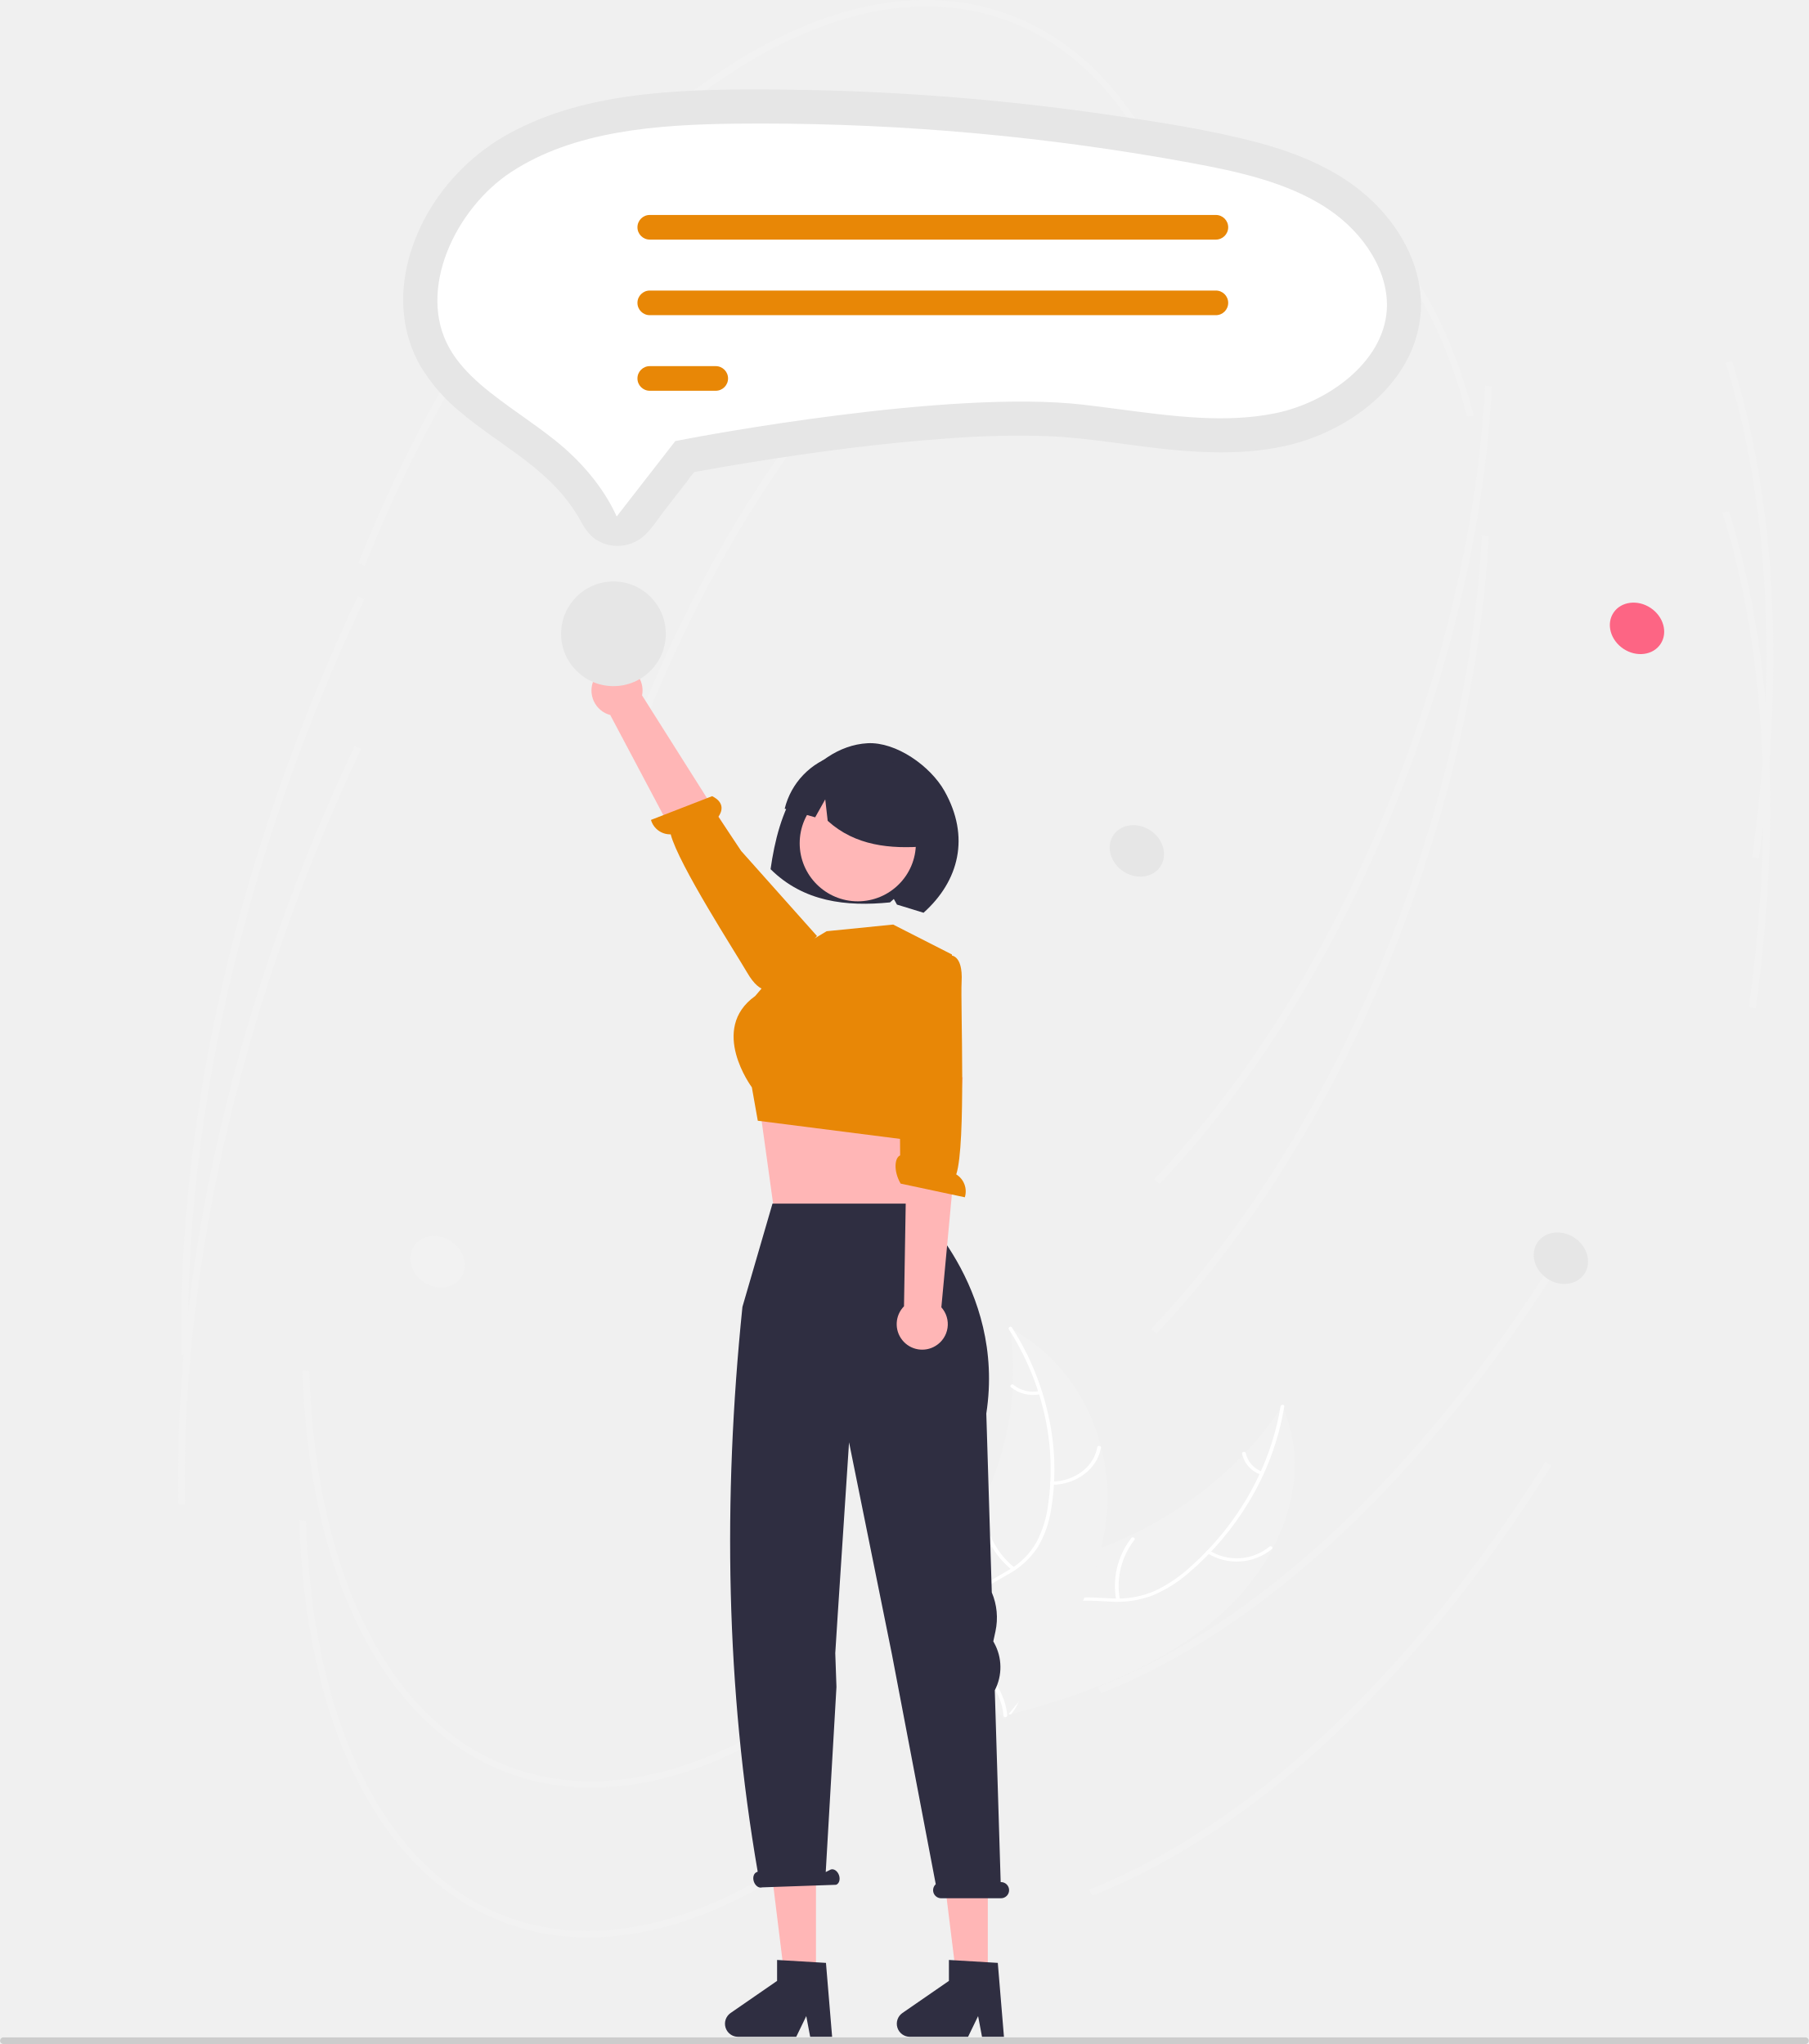
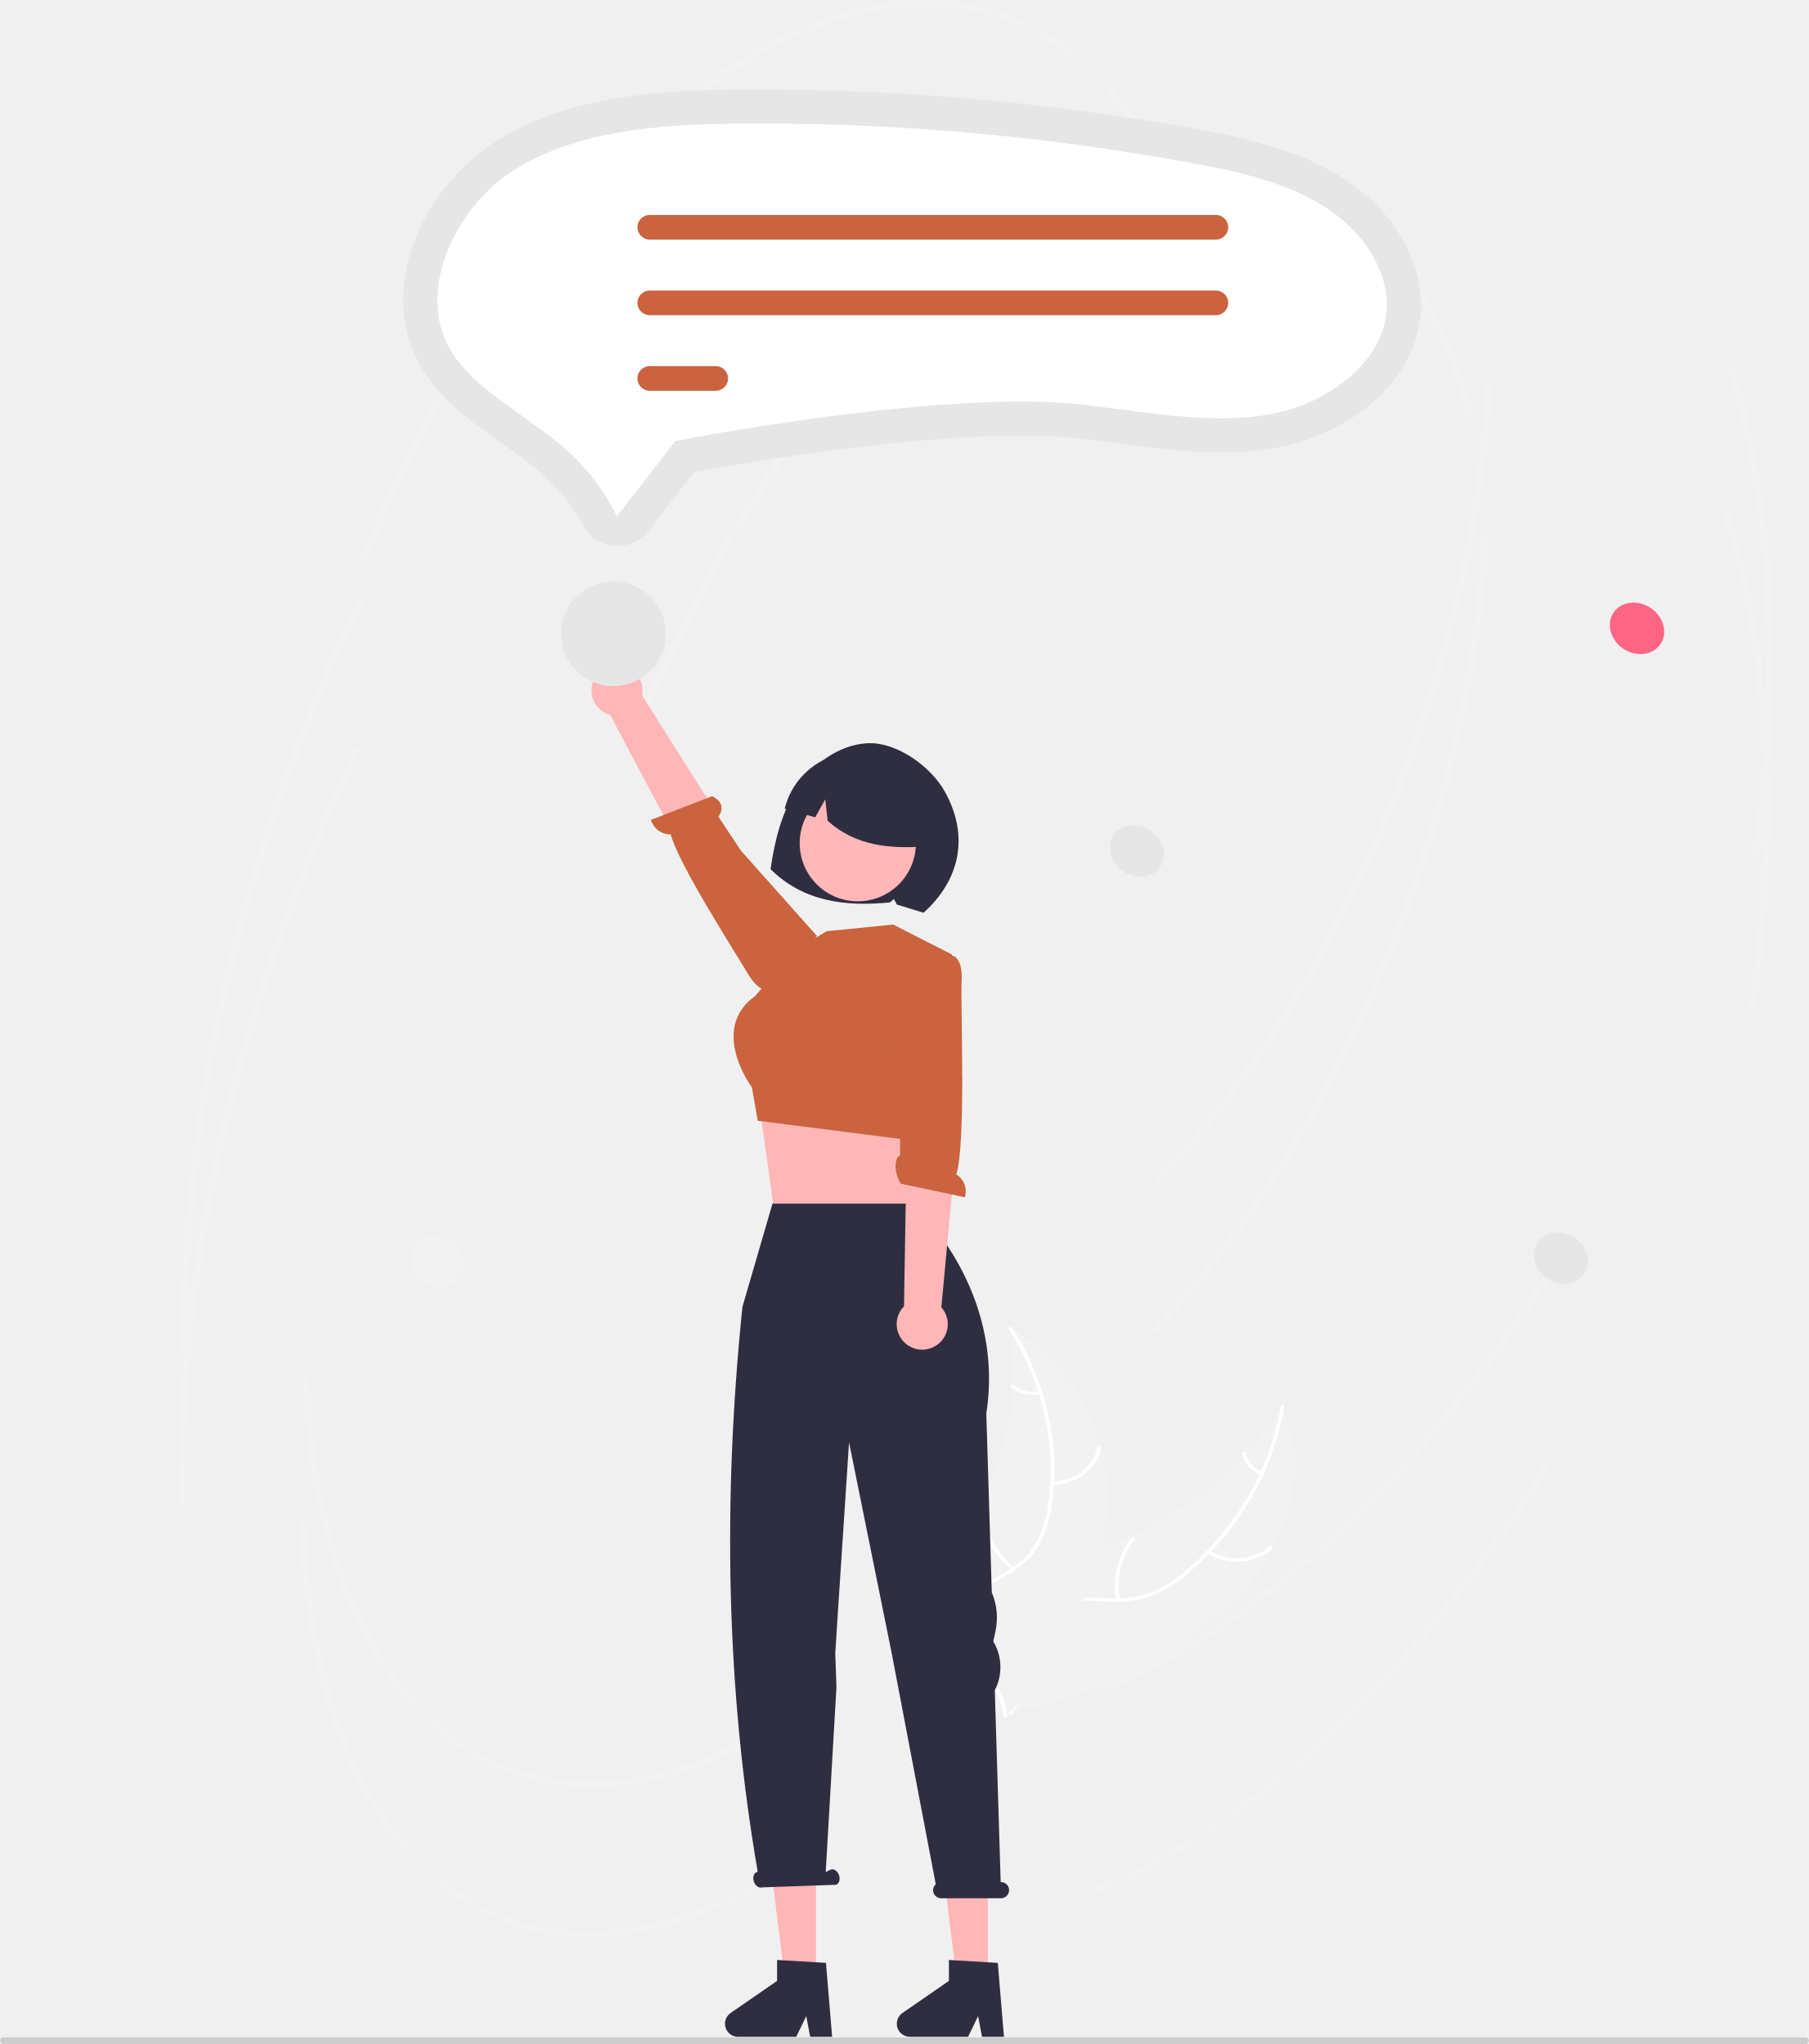
<svg xmlns="http://www.w3.org/2000/svg" data-name="Layer 1" width="652.675" height="737.697" viewBox="0 0 652.675 737.697">
  <path d="M716.054,662.011c20.719-19.504,31.402-48.723,20.271-73.439-16.204,24.871-42.88,44.458-73.808,54.195-12.046,3.792-25.899,6.921-32.451,16.486-4.077,5.952-4.374,13.406-2.537,20.146,1.837,6.74,5.619,12.939,9.364,19.054l.021,1.729C666.234,692.723,695.336,681.516,716.054,662.011Z" transform="translate(-273.6623 -81.15133)" fill="#f2f2f2" />
  <path d="M735.702,588.703c-3.493,21.524-14.924,42.218-32.402,57.818a51.441,51.441,0,0,1-12.769,8.707,33.523,33.523,0,0,1-15.297,2.826c-4.945-.157-9.983-.816-14.886.074a18.158,18.158,0,0,0-11.917,7.741c-3.251,4.781-4.33,10.292-5.17,15.713-.933,6.019-1.792,12.283-5.755,17.461-.48.627.668,1.238,1.148.612,6.895-9.008,4.588-20.521,9.24-30.235,2.171-4.533,5.927-8.525,11.543-9.894,4.911-1.197,10.106-.522,15.112-.325a35.978,35.978,0,0,0,15.075-2.28,48.262,48.262,0,0,0,13.107-8.249,103.579,103.579,0,0,0,21.586-25.549A96.834,96.834,0,0,0,737.049,588.728c.121-.744-1.226-.763-1.346-.025Z" transform="translate(-273.6623 -81.15133)" fill="#fff" />
  <path d="M709.289,641.711a20.135,20.135,0,0,0,23.31-1.489c.615-.53-.304-1.385-.92-.855a18.641,18.641,0,0,1-21.687,1.346c-.697-.447-1.397.553-.704.997Z" transform="translate(-273.6623 -81.15133)" fill="#fff" />
  <path d="M677.73,658.422a27.075,27.075,0,0,1,5.272-21.545c.478-.629-.671-1.24-1.148-.612a28.152,28.152,0,0,0-5.434,22.429c.144.744,1.452.467,1.309-.273Z" transform="translate(-273.6623 -81.15133)" fill="#fff" />
  <path d="M729.007,612.26a9.154,9.154,0,0,1-5.875-6.7c-.133-.745-1.441-.467-1.309.273a10.249,10.249,0,0,0,6.481,7.424.761.761,0,0,0,.926-.193.545.545,0,0,0-.222-.804Z" transform="translate(-273.6623 -81.15133)" fill="#fff" />
  <path d="M638.076,560.469c.068.467.135.934.195,1.408a101.684,101.684,0,0,1,.849,18.948c-.015.489-.038.985-.069,1.473a110.234,110.234,0,0,1-12.318,44.092,115.865,115.865,0,0,1-10.038,15.956c-5.258,7.029-11.603,14.287-13.816,22.182a18.145,18.145,0,0,0-.547,2.496l32.155,33.046c.116.043.225.093.341.137l1.214,1.37c.217-.251.437-.515.654-.765.127-.145.246-.297.373-.442.082-.099.164-.198.245-.283.028-.033.055-.066.074-.093.081-.085.145-.172.217-.251q1.846-2.209,3.663-4.448c.009-.006.009-.006.01-.02,9.195-11.394,17.376-23.555,23.172-36.408.174-.387.358-.78.517-1.181a103.131,103.131,0,0,0,6.055-17.878,88.69,88.69,0,0,0,1.765-10.099,73.201,73.201,0,0,0-1.778-26.203c-4.329-17.142-14.921-32.891-31.647-42.326C638.934,560.938,638.513,560.704,638.076,560.469Z" transform="translate(-273.6623 -81.15133)" fill="#f2f2f2" />
  <path d="M637.666,560.898c12.128,19.013,17.342,41.515,14.199,63.113a40.428,40.428,0,0,1-4.161,13.631,27.288,27.288,0,0,1-10.255,10.258c-4.058,2.461-8.536,4.57-11.835,7.845a14.415,14.415,0,0,0-4.151,12.414c.718,5.518,3.675,10.482,6.761,15.25,3.426,5.294,7.082,10.745,7.506,16.952.051.752,1.392.639,1.34-.112-.738-10.799-10.558-18.784-13.576-28.974-1.408-4.755-1.176-9.907,2.359-13.937,3.091-3.524,7.708-5.703,11.841-8.164a29.571,29.571,0,0,0,10.457-9.705,37.744,37.744,0,0,0,4.749-13.442,88.277,88.277,0,0,0-.471-31.69,97.483,97.483,0,0,0-13.671-34.123c-.419-.657-1.508.032-1.092.684Z" transform="translate(-273.6623 -81.15133)" fill="#fff" />
  <path d="M653.313,617.038c8.807-.08,16.321-5.82,17.58-13.381.124-.745-1.202-.947-1.327-.201-1.179,7.083-8.15,12.343-16.383,12.418-.866.008-.732,1.172.129,1.164Z" transform="translate(-273.6623 -81.15133)" fill="#fff" />
  <path d="M639.695,646.887a28.747,28.747,0,0,1-10.722-19.96c-.054-.752-1.395-.639-1.34.112A29.922,29.922,0,0,0,638.839,647.79c.63.519,1.483-.387.856-.903Z" transform="translate(-273.6623 -81.15133)" fill="#fff" />
  <path d="M648.645,583.209a11.295,11.295,0,0,1-9.334-2.276c-.622-.525-1.475.381-.856.903a12.656,12.656,0,0,0,10.32,2.538c.358-.07.639-.295.606-.638a.658.658,0,0,0-.735-.526Z" transform="translate(-273.6623 -81.15133)" fill="#fff" />
  <path d="M563.568,699.199c-40.021,27.363-79.812,34.308-112.042,19.555-41.361-18.932-66.416-71.057-68.74-143.009l2.45.23c2.291,70.95,26.754,122.238,67.114,140.712,31.367,14.357,70.298,7.457,109.623-19.43Z" transform="translate(-273.6623 -81.15133)" fill="#f2f2f2" />
  <path d="M810.887,235.88c-3.941,43.423-15.169,89.211-32.778,133.39-21.775,54.633-51.526,102.754-86.037,139.159l-1.915-1.67c34.344-36.231,63.959-84.139,85.643-138.546,19.597-49.167,31.254-100.332,33.724-147.942l2.447.41Q811.583,228.224,810.887,235.88Z" transform="translate(-273.6623 -81.15133)" fill="#f2f2f2" />
  <path d="M704.571,174.166l-2.379.261c-10.607-41.684-31.168-70.563-59.462-83.514-35.968-16.463-80.443-5.408-125.234,31.13-45.018,36.724-84.872,94.733-112.217,163.343l-2.308-1.056C430.436,215.42,470.493,157.131,515.764,120.203c45.498-37.115,90.881-48.252,127.79-31.357C672.658,102.167,693.757,131.671,704.571,174.166Z" transform="translate(-273.6623 -81.15133)" fill="#f2f2f2" />
  <path d="M836.584,537.075C788.111,614.191,729.304,669.29,670.994,692.223l-1.18-2.163C727.721,667.286,786.184,612.469,834.435,535.705Z" transform="translate(-273.6623 -81.15133)" fill="#f2f2f2" />
  <path d="M911.37,364.301q-1.198,13.201-3.072,26.725l-2.431-.589c9.329-67.283,6.02-128.974-9.573-178.416l2.343-.392C912.237,254.759,916.561,307.108,911.37,364.301Z" transform="translate(-273.6623 -81.15133)" fill="#f2f2f2" />
  <path d="M405.096,297.455c-6.222,13.107-12.139,26.685-17.589,40.358-31.361,78.682-47.253,159.038-45.954,232.383l-2.451-.262c-1.3-73.619,14.638-154.251,46.097-233.178,5.465-13.711,11.4-27.328,17.64-40.472Z" transform="translate(-273.6623 -81.15133)" fill="#f2f2f2" />
  <path d="M562.391,753.263c-40.021,27.363-79.812,34.308-112.042,19.555-41.361-18.932-66.416-71.057-68.74-143.009l2.45.23c2.291,70.95,26.754,122.238,67.114,140.712,31.367,14.357,70.298,7.457,109.623-19.43Z" transform="translate(-273.6623 -81.15133)" fill="#f2f2f2" />
  <path d="M809.711,289.944c-3.941,43.423-15.169,89.211-32.778,133.39-21.775,54.633-51.526,102.754-86.037,139.159l-1.915-1.67c34.344-36.231,63.959-84.139,85.643-138.546,19.597-49.167,31.254-100.332,33.724-147.942l2.447.41Q810.407,282.287,809.711,289.944Z" transform="translate(-273.6623 -81.15133)" fill="#f2f2f2" />
  <path d="M805.394,231.23l-2.379.261c-10.607-41.684-31.168-70.563-59.462-83.514-35.968-16.463-80.443-5.408-125.234,31.13-45.018,36.724-84.872,94.733-112.217,163.343l-2.308-1.056c27.466-68.909,67.523-127.198,112.794-164.127,45.498-37.115,90.881-48.252,127.79-31.357C773.482,159.231,794.581,188.735,805.394,231.23Z" transform="translate(-273.6623 -81.15133)" fill="#f2f2f2" />
  <path d="M833.407,610.138c-48.472,77.116-107.28,132.216-165.59,155.148l-1.18-2.163C724.544,740.35,783.007,685.532,831.258,608.769Z" transform="translate(-273.6623 -81.15133)" fill="#f2f2f2" />
  <path d="M910.193,418.365q-1.198,13.201-3.072,26.725l-2.431-.589c9.329-67.283,6.02-128.974-9.573-178.416l2.343-.392C911.061,308.822,915.384,361.172,910.193,418.365Z" transform="translate(-273.6623 -81.15133)" fill="#f2f2f2" />
  <path d="M403.92,351.519c-6.222,13.107-12.139,26.685-17.589,40.358-31.361,78.682-47.253,159.038-45.954,232.383l-2.451-.262c-1.3-73.619,14.638-154.251,46.097-233.178,5.465-13.711,11.4-27.328,17.64-40.472Z" transform="translate(-273.6623 -81.15133)" fill="#f2f2f2" />
  <ellipse cx="864.324" cy="307.932" rx="8.857" ry="10.195" transform="translate(-144.4767 775.8252) rotate(-56.36398)" fill="#fd6584" />
  <path d="M561.388,365.494c5.673-8.694,14.937-15.526,25.253-16.103,10.317-.577,22.714,8.208,27.806,17.248,9.314,16.535,5.272,32.435-7.556,43.935-1.742-.591-7.824-2.376-9.595-2.946l-1.123-2.028-1.385,1.233c-15.853,1.582-31.167-.18-43.098-11.992C553.173,384.561,555.715,374.188,561.388,365.494Z" transform="translate(-273.6623 -81.15133)" fill="#2f2e41" />
  <polygon points="330.231 400.404 328.357 417.785 329.46 440.578 278.975 434.58 274.231 400.404 280.275 400.463 330.231 400.404" fill="#ffb6b6" />
  <circle cx="309.503" cy="304.328" r="20.964" fill="#ffb7b7" />
-   <path d="M559.936,424.43l11.996-7.198,23.993-2.399,21.206,10.799-.213,32.988-13.453,34.214L547.083,485.636l-2.142-12.068s-15.595-20.946,1.2-32.942Z" transform="translate(-273.6623 -81.15133)" fill="#e88706" />
+   <path d="M559.936,424.43l11.996-7.198,23.993-2.399,21.206,10.799-.213,32.988-13.453,34.214L547.083,485.636l-2.142-12.068s-15.595-20.946,1.2-32.942Z" transform="translate(-273.6623 -81.15133)" fill="#ca633e" />
  <path d="M575.327,353.642a26.331,26.331,0,0,1,32.316,32.959c-12.768,1.019-25.388-.173-35.337-9.206l-.885-7.749-3.63,6.484q-5.492-1.545-11.001-3.109A26.885,26.885,0,0,1,575.327,353.642Z" transform="translate(-273.6623 -81.15133)" fill="#2f2e41" />
  <path d="M487.935,326.477a9.157,9.157,0,0,0,5.919,12.733l39.058,73.696,15.765-12.168-43.35-68.615a9.207,9.207,0,0,0-17.392-5.647Z" transform="translate(-273.6623 -81.15133)" fill="#ffb6b6" />
-   <path d="M552.005,437.809s-3.619,3.21-8.766-5.654c-4.121-7.096-24.671-38.87-27.581-49.885a7.194,7.194,0,0,1-7.118-5.208l22.074-8.568c4.799,2.399,3.467,5.725,2.25,7.445l8.221,12.331,27.346,30.688-13.768,16.576Z" transform="translate(-273.6623 -81.15133)" fill="#e88706" />
+   <path d="M552.005,437.809s-3.619,3.21-8.766-5.654c-4.121-7.096-24.671-38.87-27.581-49.885a7.194,7.194,0,0,1-7.118-5.208l22.074-8.568c4.799,2.399,3.467,5.725,2.25,7.445l8.221,12.331,27.346,30.688-13.768,16.576Z" transform="translate(-273.6623 -81.15133)" fill="#ca633e" />
  <path d="M925.147,818.849H274.853a1.191,1.191,0,0,1,0-2.381H925.147a1.191,1.191,0,0,1,0,2.381Z" transform="translate(-273.6623 -81.15133)" fill="#ccc" />
  <path d="M769.462,154.332c-11.737-11.569-27.41-17.954-43.128-22.039-17.792-4.624-36.19-7.348-54.367-9.961q-28.414-4.085-57.054-6.302-28.601-2.205-57.306-2.525c-17.052-.191-34.218-.197-51.186,1.695-15.982,1.782-31.926,5.358-46.335,12.698a76.616,76.616,0,0,0-31.103,28.468c-6.896,11.367-10.996,24.992-9.57,38.354a47.036,47.036,0,0,0,6.012,18.678A64.802,64.802,0,0,0,439.976,230.032c11.906,10.053,26.14,17.402,36.382,29.35a58.095,58.095,0,0,1,7.047,10.172c1.487,2.754,3.16,5.125,5.926,6.732A14.396,14.396,0,0,0,505.268,275.175c3.191-2.504,5.482-6.364,7.951-9.541l8.609-11.079a17.414,17.414,0,0,1,2.152-2.77c.58-.48-.377-.057-.187-.177.104-.066.288-.029.402-.076a9.347,9.347,0,0,1,1.755-.326q9.429-1.734,18.899-3.243c23.31-3.761,46.771-6.864,70.33-8.536a327.163,327.163,0,0,1,36.506-.871c15.744.644,31.27,3.77,46.956,5.119,16.888,1.452,34.628,1.251,50.541-5.261,12.737-5.212,24.564-13.981,31.46-26.093a43.887,43.887,0,0,0,5.672-18.701C787.156,178.694,779.898,164.618,769.462,154.332Z" transform="translate(-273.6623 -81.15133)" fill="#e6e6e6" />
  <path d="M548.221,125.74q-4.505,0-9.005.048c-28.804.306-58.572,2.634-81.162,17.481-20.051,13.179-34.104,42.533-22.211,63.585,5.461,9.667,15.355,16.703,25.831,24.152,4.106,2.92,8.352,5.94,12.421,9.192,8.889,7.104,17.26,16.637,22.076,27.357l21.151-27.219,3.996-.765c3.845-.736,94.712-17.966,143.105-12.372,4.45.515,8.949,1.107,13.3,1.679,19.66,2.587,38.229,5.028,56.055,1.423,18.611-3.766,39.046-18.139,40.262-37.36.833-13.159-7.728-27.594-21.809-36.776-14.238-9.284-31.995-13.117-48.963-16.247A856.345,856.345,0,0,0,548.221,125.74Z" transform="translate(-273.6623 -81.15133)" fill="#fff" />
-   <path d="M712.369,167.623H508.106a4.444,4.444,0,0,1,0-8.889H712.369a4.444,4.444,0,0,1,0,8.889Z" transform="translate(-273.6623 -81.15133)" fill="#e88706" />
-   <path d="M712.369,194.902H508.106a4.444,4.444,0,1,1,0-8.889H712.369a4.444,4.444,0,0,1,0,8.889Z" transform="translate(-273.6623 -81.15133)" fill="#e88706" />
-   <path d="M531.91,222.181H508.106a4.444,4.444,0,0,1,0-8.889H531.91a4.444,4.444,0,0,1,0,8.889Z" transform="translate(-273.6623 -81.15133)" fill="#e88706" />
+   <path d="M712.369,167.623H508.106a4.444,4.444,0,0,1,0-8.889H712.369a4.444,4.444,0,0,1,0,8.889Z" transform="translate(-273.6623 -81.15133)" fill="#ca633e" />
+   <path d="M712.369,194.902H508.106a4.444,4.444,0,1,1,0-8.889H712.369a4.444,4.444,0,0,1,0,8.889Z" transform="translate(-273.6623 -81.15133)" fill="#ca633e" />
+   <path d="M531.91,222.181H508.106a4.444,4.444,0,0,1,0-8.889H531.91a4.444,4.444,0,0,1,0,8.889Z" transform="translate(-273.6623 -81.15133)" fill="#ca633e" />
  <circle cx="221.342" cy="228.743" r="18.89" fill="#e6e6e6" />
  <ellipse cx="431.556" cy="536.534" rx="8.857" ry="10.195" transform="translate(-527.8556 517.49) rotate(-56.36398)" fill="#f2f2f2" />
  <ellipse cx="836.855" cy="535.248" rx="8.857" ry="10.195" transform="translate(-345.9873 854.3582) rotate(-56.36398)" fill="#e6e6e6" />
  <ellipse cx="683.855" cy="388.248" rx="8.857" ry="10.195" transform="translate(-291.85 661.4) rotate(-56.36398)" fill="#e6e6e6" />
  <polygon points="356.417 715.978 345.379 715.978 340.127 673.404 356.417 673.404 356.417 715.978" fill="#ffb6b6" />
  <path d="M635.905,816.253h-7.916l-1.413-7.473-3.619,7.473H601.964a4.719,4.719,0,0,1-2.682-8.603l16.765-11.579V788.517l17.634,1.053Z" transform="translate(-273.6623 -81.15133)" fill="#2f2e41" />
  <polygon points="294.417 715.978 283.379 715.978 278.127 673.404 294.417 673.404 294.417 715.978" fill="#ffb6b6" />
  <path d="M573.905,816.253h-7.916l-1.413-7.473-3.619,7.473H539.964a4.719,4.719,0,0,1-2.682-8.603l16.765-11.579V788.517l17.634,1.053Z" transform="translate(-273.6623 -81.15133)" fill="#2f2e41" />
  <path d="M634.842,760.415h-.12l-2.123-69.223a18.101,18.101,0,0,0-.237-17.105l-.304-.55.788-3.653a23.267,23.267,0,0,0-1.33-14.003l-1.98-64.573c7.075-45.851-26.642-75.754-26.642-75.754H552.385L541.542,552.811c-7.169,69.841-5.868,137.898,5.508,203.834l-.31.157c-1.117.385-1.596,1.932-1.07,3.455s1.857,2.445,2.974,2.059l26.674-.928c1.117-.385,1.596-1.932,1.07-3.455-.526-1.523-1.857-2.445-2.974-2.059l-1.814.917,3.868-66.798-.429-12.201.884-13.842,4.089-62.261,15.476,76.563,15.808,82.933a2.908,2.908,0,0,0,1.961,5.063h21.585a2.917,2.917,0,1,0,0-5.834Z" transform="translate(-273.6623 -81.15133)" fill="#2f2e41" />
  <path d="M611.287,566.861a9.157,9.157,0,0,0,2.031-13.894l7.736-83.047L601.198,471.453l-1.361,81.15a9.207,9.207,0,0,0,11.45,14.257Z" transform="translate(-273.6623 -81.15133)" fill="#ffb6b6" />
-   <path d="M616.395,425.963s4.787-.7,4.232,9.534c-.444,8.194,1.666,58.697-1.939,69.504a7.194,7.194,0,0,1,3.098,8.258l-23.158-4.936c-2.698-4.637-2.139-9.399-.178-10.17l-.115-14.82-5.118-48.851,19.71-8.074Z" transform="translate(-273.6623 -81.15133)" fill="#e88706" />
+   <path d="M616.395,425.963s4.787-.7,4.232,9.534c-.444,8.194,1.666,58.697-1.939,69.504a7.194,7.194,0,0,1,3.098,8.258l-23.158-4.936c-2.698-4.637-2.139-9.399-.178-10.17l-.115-14.82-5.118-48.851,19.71-8.074Z" transform="translate(-273.6623 -81.15133)" fill="#ca633e" />
</svg>
